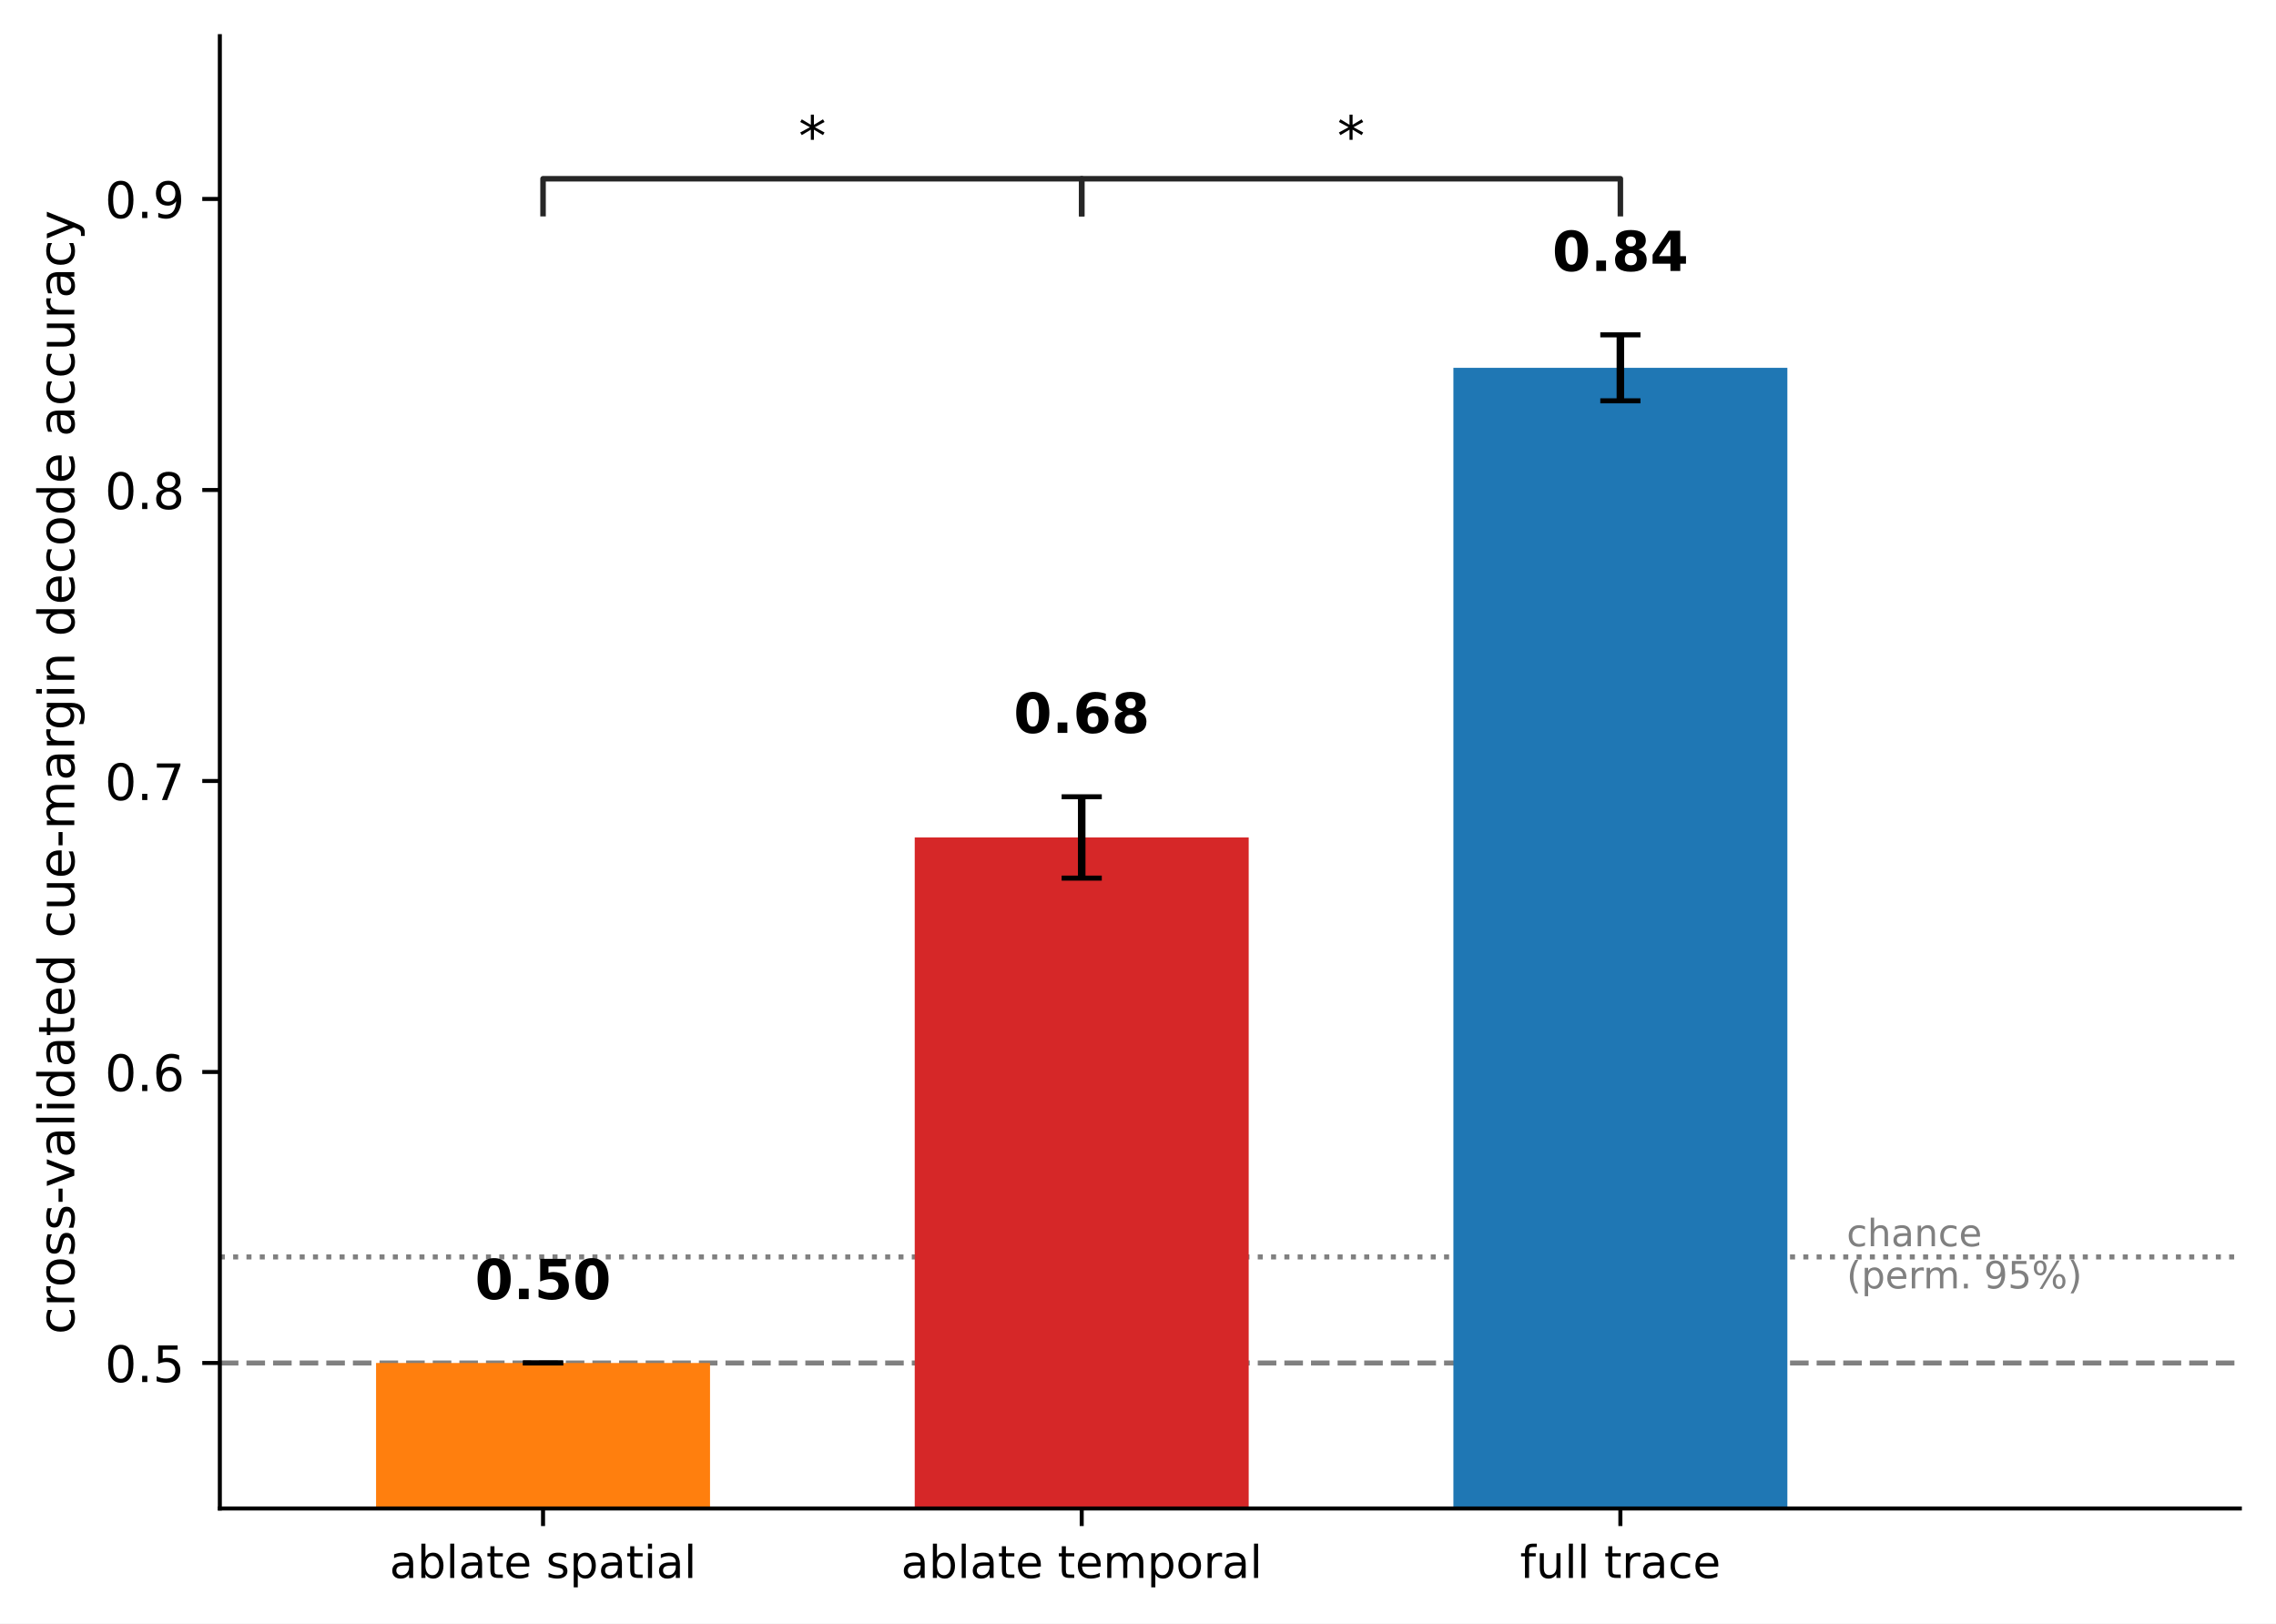
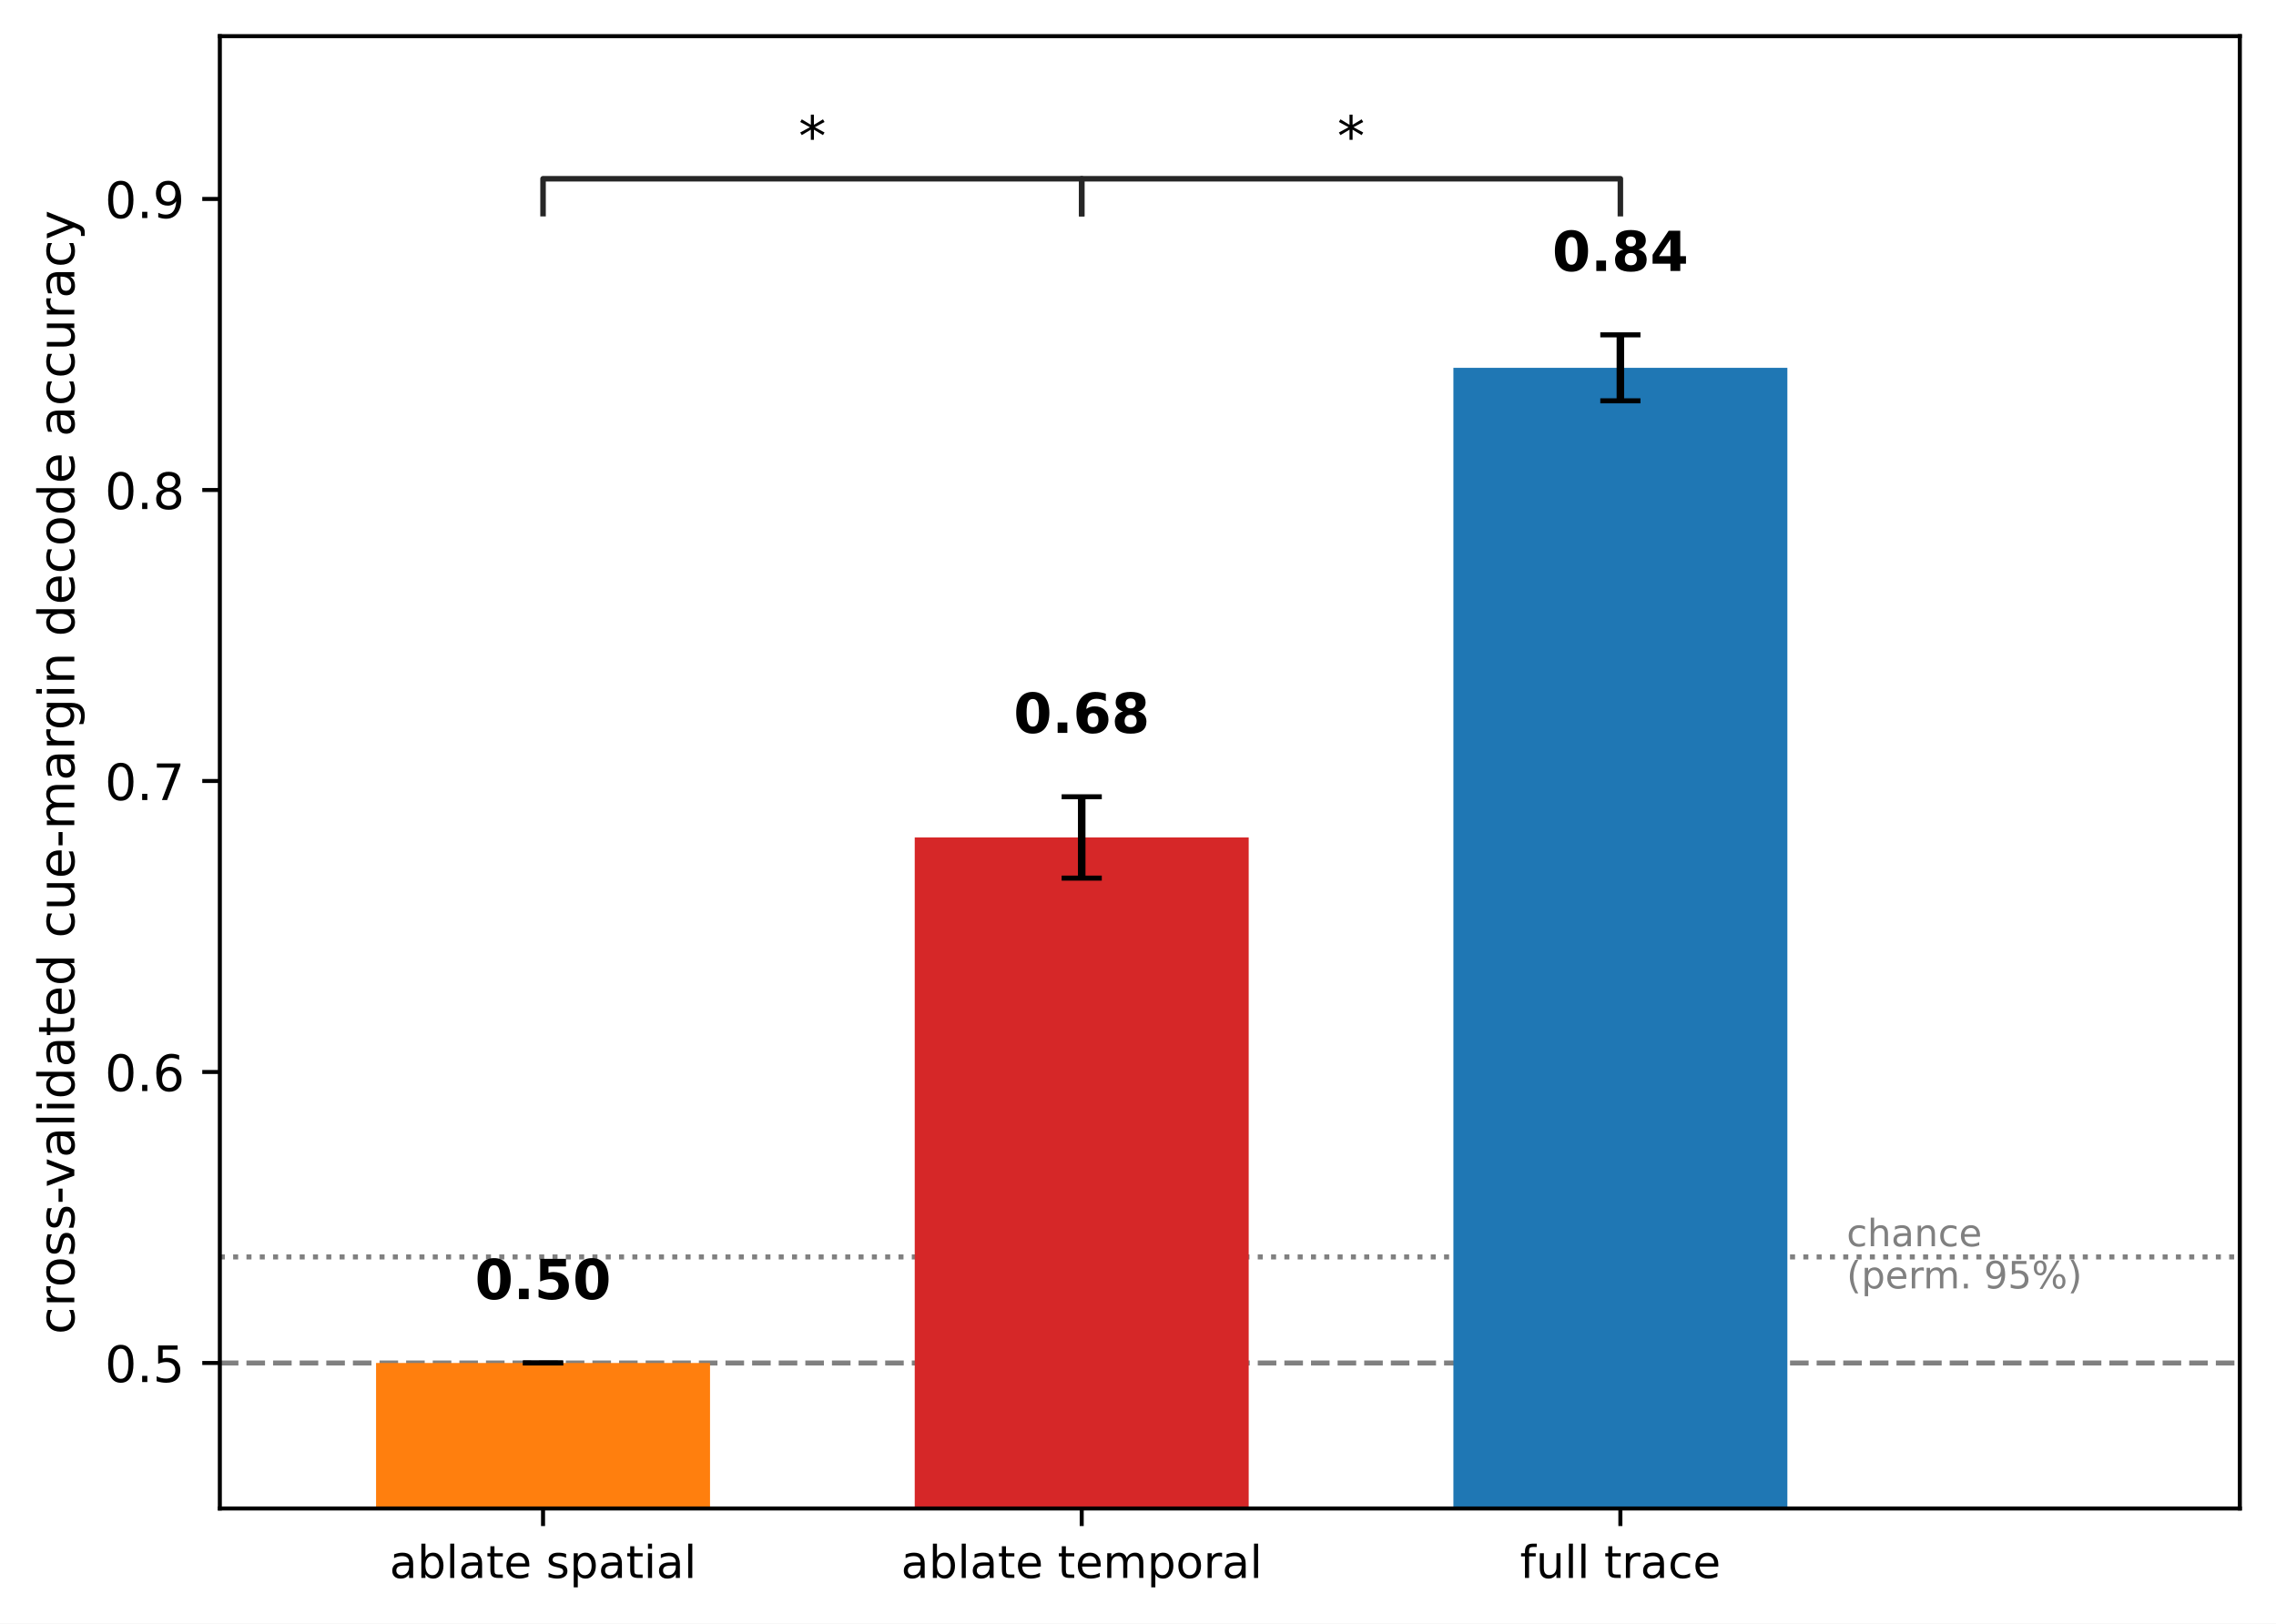
<svg xmlns="http://www.w3.org/2000/svg" xmlns:xlink="http://www.w3.org/1999/xlink" width="453.261pt" height="323.35pt" viewBox="0 0 453.261 323.35" version="1.1">
  <defs>
    <style type="text/css">*{stroke-linejoin: round; stroke-linecap: butt}</style>
  </defs>
  <g id="figure_1">
    <g id="patch_1">
      <path d="M 0 323.35  L 453.261 323.35  L 453.261 0  L 0 0  z " style="fill: #ffffff" />
    </g>
    <g id="axes_1">
      <g id="patch_2">
        <path d="M 43.781 300.44  L 446.061 300.44  L 446.061 7.2  L 43.781 7.2  z " style="fill: #ffffff" />
      </g>
      <g id="line2d_1">
        <path d="M 43.781 271.461  L 446.061 271.461  " clip-path="url(#p5055f2ac8d)" style="fill: none; stroke-dasharray: 3.7,1.6; stroke-dashoffset: 0; stroke: #808080" />
      </g>
      <g id="line2d_2">
        <path d="M 43.781 250.341  L 446.061 250.341  " clip-path="url(#p5055f2ac8d)" style="fill: none; stroke-dasharray: 1,1.65; stroke-dashoffset: 0; stroke: #808080" />
      </g>
      <g id="matplotlib.axis_1">
        <g id="xtick_1">
          <g id="line2d_3">
            <defs>
              <path id="m27cda3270c" d="M 0 0  L 0 3.5  " style="stroke: #000000; stroke-width: 0.8" />
            </defs>
            <g>
              <use xlink:href="#m27cda3270c" x="108.146" y="300.44" style="stroke: #000000; stroke-width: 0.8" />
            </g>
          </g>
          <g id="text_1">
            <g transform="translate(77.5798 314.2786) scale(0.09 -0.09)">
              <defs>
                <path id="DejaVuSans-61" d="M 2194 1759  Q 1497 1759 1228 1600  Q 959 1441 959 1056  Q 959 750 1161 570  Q 1363 391 1709 391  Q 2188 391 2477 730  Q 2766 1069 2766 1631  L 2766 1759  L 2194 1759  z M 3341 1997  L 3341 0  L 2766 0  L 2766 531  Q 2569 213 2275 61  Q 1981 -91 1556 -91  Q 1019 -91 701 211  Q 384 513 384 1019  Q 384 1609 779 1909  Q 1175 2209 1959 2209  L 2766 2209  L 2766 2266  Q 2766 2663 2505 2880  Q 2244 3097 1772 3097  Q 1472 3097 1187 3025  Q 903 2953 641 2809  L 641 3341  Q 956 3463 1253 3523  Q 1550 3584 1831 3584  Q 2591 3584 2966 3190  Q 3341 2797 3341 1997  z " transform="scale(0.015625)" />
                <path id="DejaVuSans-62" d="M 3116 1747  Q 3116 2381 2855 2742  Q 2594 3103 2138 3103  Q 1681 3103 1420 2742  Q 1159 2381 1159 1747  Q 1159 1113 1420 752  Q 1681 391 2138 391  Q 2594 391 2855 752  Q 3116 1113 3116 1747  z M 1159 2969  Q 1341 3281 1617 3432  Q 1894 3584 2278 3584  Q 2916 3584 3314 3078  Q 3713 2572 3713 1747  Q 3713 922 3314 415  Q 2916 -91 2278 -91  Q 1894 -91 1617 61  Q 1341 213 1159 525  L 1159 0  L 581 0  L 581 4863  L 1159 4863  L 1159 2969  z " transform="scale(0.015625)" />
                <path id="DejaVuSans-6c" d="M 603 4863  L 1178 4863  L 1178 0  L 603 0  L 603 4863  z " transform="scale(0.015625)" />
                <path id="DejaVuSans-74" d="M 1172 4494  L 1172 3500  L 2356 3500  L 2356 3053  L 1172 3053  L 1172 1153  Q 1172 725 1289 603  Q 1406 481 1766 481  L 2356 481  L 2356 0  L 1766 0  Q 1100 0 847 248  Q 594 497 594 1153  L 594 3053  L 172 3053  L 172 3500  L 594 3500  L 594 4494  L 1172 4494  z " transform="scale(0.015625)" />
                <path id="DejaVuSans-65" d="M 3597 1894  L 3597 1613  L 953 1613  Q 991 1019 1311 708  Q 1631 397 2203 397  Q 2534 397 2845 478  Q 3156 559 3463 722  L 3463 178  Q 3153 47 2828 -22  Q 2503 -91 2169 -91  Q 1331 -91 842 396  Q 353 884 353 1716  Q 353 2575 817 3079  Q 1281 3584 2069 3584  Q 2775 3584 3186 3129  Q 3597 2675 3597 1894  z M 3022 2063  Q 3016 2534 2758 2815  Q 2500 3097 2075 3097  Q 1594 3097 1305 2825  Q 1016 2553 972 2059  L 3022 2063  z " transform="scale(0.015625)" />
                <path id="DejaVuSans-20" transform="scale(0.015625)" />
                <path id="DejaVuSans-73" d="M 2834 3397  L 2834 2853  Q 2591 2978 2328 3040  Q 2066 3103 1784 3103  Q 1356 3103 1142 2972  Q 928 2841 928 2578  Q 928 2378 1081 2264  Q 1234 2150 1697 2047  L 1894 2003  Q 2506 1872 2764 1633  Q 3022 1394 3022 966  Q 3022 478 2636 193  Q 2250 -91 1575 -91  Q 1294 -91 989 -36  Q 684 19 347 128  L 347 722  Q 666 556 975 473  Q 1284 391 1588 391  Q 1994 391 2212 530  Q 2431 669 2431 922  Q 2431 1156 2273 1281  Q 2116 1406 1581 1522  L 1381 1569  Q 847 1681 609 1914  Q 372 2147 372 2553  Q 372 3047 722 3315  Q 1072 3584 1716 3584  Q 2034 3584 2315 3537  Q 2597 3491 2834 3397  z " transform="scale(0.015625)" />
                <path id="DejaVuSans-70" d="M 1159 525  L 1159 -1331  L 581 -1331  L 581 3500  L 1159 3500  L 1159 2969  Q 1341 3281 1617 3432  Q 1894 3584 2278 3584  Q 2916 3584 3314 3078  Q 3713 2572 3713 1747  Q 3713 922 3314 415  Q 2916 -91 2278 -91  Q 1894 -91 1617 61  Q 1341 213 1159 525  z M 3116 1747  Q 3116 2381 2855 2742  Q 2594 3103 2138 3103  Q 1681 3103 1420 2742  Q 1159 2381 1159 1747  Q 1159 1113 1420 752  Q 1681 391 2138 391  Q 2594 391 2855 752  Q 3116 1113 3116 1747  z " transform="scale(0.015625)" />
                <path id="DejaVuSans-69" d="M 603 3500  L 1178 3500  L 1178 0  L 603 0  L 603 3500  z M 603 4863  L 1178 4863  L 1178 4134  L 603 4134  L 603 4863  z " transform="scale(0.015625)" />
              </defs>
              <use xlink:href="#DejaVuSans-61" />
              <use xlink:href="#DejaVuSans-62" transform="translate(61.2793 0)" />
              <use xlink:href="#DejaVuSans-6c" transform="translate(124.7559 0)" />
              <use xlink:href="#DejaVuSans-61" transform="translate(152.5391 0)" />
              <use xlink:href="#DejaVuSans-74" transform="translate(213.8184 0)" />
              <use xlink:href="#DejaVuSans-65" transform="translate(253.0273 0)" />
              <use xlink:href="#DejaVuSans-20" transform="translate(314.5508 0)" />
              <use xlink:href="#DejaVuSans-73" transform="translate(346.3379 0)" />
              <use xlink:href="#DejaVuSans-70" transform="translate(398.4375 0)" />
              <use xlink:href="#DejaVuSans-61" transform="translate(461.9141 0)" />
              <use xlink:href="#DejaVuSans-74" transform="translate(523.1934 0)" />
              <use xlink:href="#DejaVuSans-69" transform="translate(562.4023 0)" />
              <use xlink:href="#DejaVuSans-61" transform="translate(590.1855 0)" />
              <use xlink:href="#DejaVuSans-6c" transform="translate(651.4648 0)" />
            </g>
          </g>
        </g>
        <g id="xtick_2">
          <g id="line2d_4">
            <g>
              <use xlink:href="#m27cda3270c" x="215.421" y="300.44" style="stroke: #000000; stroke-width: 0.8" />
            </g>
          </g>
          <g id="text_2">
            <g transform="translate(179.451 314.2786) scale(0.09 -0.09)">
              <defs>
                <path id="DejaVuSans-6d" d="M 3328 2828  Q 3544 3216 3844 3400  Q 4144 3584 4550 3584  Q 5097 3584 5394 3201  Q 5691 2819 5691 2113  L 5691 0  L 5113 0  L 5113 2094  Q 5113 2597 4934 2840  Q 4756 3084 4391 3084  Q 3944 3084 3684 2787  Q 3425 2491 3425 1978  L 3425 0  L 2847 0  L 2847 2094  Q 2847 2600 2669 2842  Q 2491 3084 2119 3084  Q 1678 3084 1418 2786  Q 1159 2488 1159 1978  L 1159 0  L 581 0  L 581 3500  L 1159 3500  L 1159 2956  Q 1356 3278 1631 3431  Q 1906 3584 2284 3584  Q 2666 3584 2933 3390  Q 3200 3197 3328 2828  z " transform="scale(0.015625)" />
                <path id="DejaVuSans-6f" d="M 1959 3097  Q 1497 3097 1228 2736  Q 959 2375 959 1747  Q 959 1119 1226 758  Q 1494 397 1959 397  Q 2419 397 2687 759  Q 2956 1122 2956 1747  Q 2956 2369 2687 2733  Q 2419 3097 1959 3097  z M 1959 3584  Q 2709 3584 3137 3096  Q 3566 2609 3566 1747  Q 3566 888 3137 398  Q 2709 -91 1959 -91  Q 1206 -91 779 398  Q 353 888 353 1747  Q 353 2609 779 3096  Q 1206 3584 1959 3584  z " transform="scale(0.015625)" />
                <path id="DejaVuSans-72" d="M 2631 2963  Q 2534 3019 2420 3045  Q 2306 3072 2169 3072  Q 1681 3072 1420 2755  Q 1159 2438 1159 1844  L 1159 0  L 581 0  L 581 3500  L 1159 3500  L 1159 2956  Q 1341 3275 1631 3429  Q 1922 3584 2338 3584  Q 2397 3584 2469 3576  Q 2541 3569 2628 3553  L 2631 2963  z " transform="scale(0.015625)" />
              </defs>
              <use xlink:href="#DejaVuSans-61" />
              <use xlink:href="#DejaVuSans-62" transform="translate(61.2793 0)" />
              <use xlink:href="#DejaVuSans-6c" transform="translate(124.7559 0)" />
              <use xlink:href="#DejaVuSans-61" transform="translate(152.5391 0)" />
              <use xlink:href="#DejaVuSans-74" transform="translate(213.8184 0)" />
              <use xlink:href="#DejaVuSans-65" transform="translate(253.0273 0)" />
              <use xlink:href="#DejaVuSans-20" transform="translate(314.5508 0)" />
              <use xlink:href="#DejaVuSans-74" transform="translate(346.3379 0)" />
              <use xlink:href="#DejaVuSans-65" transform="translate(385.5469 0)" />
              <use xlink:href="#DejaVuSans-6d" transform="translate(447.0703 0)" />
              <use xlink:href="#DejaVuSans-70" transform="translate(544.4824 0)" />
              <use xlink:href="#DejaVuSans-6f" transform="translate(607.959 0)" />
              <use xlink:href="#DejaVuSans-72" transform="translate(669.1406 0)" />
              <use xlink:href="#DejaVuSans-61" transform="translate(710.2539 0)" />
              <use xlink:href="#DejaVuSans-6c" transform="translate(771.5332 0)" />
            </g>
          </g>
        </g>
        <g id="xtick_3">
          <g id="line2d_5">
            <g>
              <use xlink:href="#m27cda3270c" x="322.695" y="300.44" style="stroke: #000000; stroke-width: 0.8" />
            </g>
          </g>
          <g id="text_3">
            <g transform="translate(302.714 314.2786) scale(0.09 -0.09)">
              <defs>
                <path id="DejaVuSans-66" d="M 2375 4863  L 2375 4384  L 1825 4384  Q 1516 4384 1395 4259  Q 1275 4134 1275 3809  L 1275 3500  L 2222 3500  L 2222 3053  L 1275 3053  L 1275 0  L 697 0  L 697 3053  L 147 3053  L 147 3500  L 697 3500  L 697 3744  Q 697 4328 969 4595  Q 1241 4863 1831 4863  L 2375 4863  z " transform="scale(0.015625)" />
                <path id="DejaVuSans-75" d="M 544 1381  L 544 3500  L 1119 3500  L 1119 1403  Q 1119 906 1312 657  Q 1506 409 1894 409  Q 2359 409 2629 706  Q 2900 1003 2900 1516  L 2900 3500  L 3475 3500  L 3475 0  L 2900 0  L 2900 538  Q 2691 219 2414 64  Q 2138 -91 1772 -91  Q 1169 -91 856 284  Q 544 659 544 1381  z M 1991 3584  L 1991 3584  z " transform="scale(0.015625)" />
                <path id="DejaVuSans-63" d="M 3122 3366  L 3122 2828  Q 2878 2963 2633 3030  Q 2388 3097 2138 3097  Q 1578 3097 1268 2742  Q 959 2388 959 1747  Q 959 1106 1268 751  Q 1578 397 2138 397  Q 2388 397 2633 464  Q 2878 531 3122 666  L 3122 134  Q 2881 22 2623 -34  Q 2366 -91 2075 -91  Q 1284 -91 818 406  Q 353 903 353 1747  Q 353 2603 823 3093  Q 1294 3584 2113 3584  Q 2378 3584 2631 3529  Q 2884 3475 3122 3366  z " transform="scale(0.015625)" />
              </defs>
              <use xlink:href="#DejaVuSans-66" />
              <use xlink:href="#DejaVuSans-75" transform="translate(35.20508 0)" />
              <use xlink:href="#DejaVuSans-6c" transform="translate(98.58398 0)" />
              <use xlink:href="#DejaVuSans-6c" transform="translate(126.3672 0)" />
              <use xlink:href="#DejaVuSans-20" transform="translate(154.1504 0)" />
              <use xlink:href="#DejaVuSans-74" transform="translate(185.9375 0)" />
              <use xlink:href="#DejaVuSans-72" transform="translate(225.1465 0)" />
              <use xlink:href="#DejaVuSans-61" transform="translate(266.2598 0)" />
              <use xlink:href="#DejaVuSans-63" transform="translate(327.5391 0)" />
              <use xlink:href="#DejaVuSans-65" transform="translate(382.5195 0)" />
            </g>
          </g>
        </g>
      </g>
      <g id="matplotlib.axis_2">
        <g id="ytick_1">
          <g id="line2d_6">
            <defs>
              <path id="m3c3e649a76" d="M 0 0  L -3.5 0  " style="stroke: #000000; stroke-width: 0.8" />
            </defs>
            <g>
              <use xlink:href="#m3c3e649a76" x="43.781" y="271.461" style="stroke: #000000; stroke-width: 0.8" />
            </g>
          </g>
          <g id="text_4">
            <g transform="translate(20.87813 275.26) scale(0.1 -0.1)">
              <defs>
                <path id="DejaVuSans-30" d="M 2034 4250  Q 1547 4250 1301 3770  Q 1056 3291 1056 2328  Q 1056 1369 1301 889  Q 1547 409 2034 409  Q 2525 409 2770 889  Q 3016 1369 3016 2328  Q 3016 3291 2770 3770  Q 2525 4250 2034 4250  z M 2034 4750  Q 2819 4750 3233 4129  Q 3647 3509 3647 2328  Q 3647 1150 3233 529  Q 2819 -91 2034 -91  Q 1250 -91 836 529  Q 422 1150 422 2328  Q 422 3509 836 4129  Q 1250 4750 2034 4750  z " transform="scale(0.015625)" />
                <path id="DejaVuSans-2e" d="M 684 794  L 1344 794  L 1344 0  L 684 0  L 684 794  z " transform="scale(0.015625)" />
                <path id="DejaVuSans-35" d="M 691 4666  L 3169 4666  L 3169 4134  L 1269 4134  L 1269 2991  Q 1406 3038 1543 3061  Q 1681 3084 1819 3084  Q 2600 3084 3056 2656  Q 3513 2228 3513 1497  Q 3513 744 3044 326  Q 2575 -91 1722 -91  Q 1428 -91 1123 -41  Q 819 9 494 109  L 494 744  Q 775 591 1075 516  Q 1375 441 1709 441  Q 2250 441 2565 725  Q 2881 1009 2881 1497  Q 2881 1984 2565 2268  Q 2250 2553 1709 2553  Q 1456 2553 1204 2497  Q 953 2441 691 2322  L 691 4666  z " transform="scale(0.015625)" />
              </defs>
              <use xlink:href="#DejaVuSans-30" />
              <use xlink:href="#DejaVuSans-2e" transform="translate(63.62305 0)" />
              <use xlink:href="#DejaVuSans-35" transform="translate(95.41016 0)" />
            </g>
          </g>
        </g>
        <g id="ytick_2">
          <g id="line2d_7">
            <g>
              <use xlink:href="#m3c3e649a76" x="43.781" y="213.502" style="stroke: #000000; stroke-width: 0.8" />
            </g>
          </g>
          <g id="text_5">
            <g transform="translate(20.87813 217.3017) scale(0.1 -0.1)">
              <defs>
                <path id="DejaVuSans-36" d="M 2113 2584  Q 1688 2584 1439 2293  Q 1191 2003 1191 1497  Q 1191 994 1439 701  Q 1688 409 2113 409  Q 2538 409 2786 701  Q 3034 994 3034 1497  Q 3034 2003 2786 2293  Q 2538 2584 2113 2584  z M 3366 4563  L 3366 3988  Q 3128 4100 2886 4159  Q 2644 4219 2406 4219  Q 1781 4219 1451 3797  Q 1122 3375 1075 2522  Q 1259 2794 1537 2939  Q 1816 3084 2150 3084  Q 2853 3084 3261 2657  Q 3669 2231 3669 1497  Q 3669 778 3244 343  Q 2819 -91 2113 -91  Q 1303 -91 875 529  Q 447 1150 447 2328  Q 447 3434 972 4092  Q 1497 4750 2381 4750  Q 2619 4750 2861 4703  Q 3103 4656 3366 4563  z " transform="scale(0.015625)" />
              </defs>
              <use xlink:href="#DejaVuSans-30" />
              <use xlink:href="#DejaVuSans-2e" transform="translate(63.62305 0)" />
              <use xlink:href="#DejaVuSans-36" transform="translate(95.41016 0)" />
            </g>
          </g>
        </g>
        <g id="ytick_3">
          <g id="line2d_8">
            <g>
              <use xlink:href="#m3c3e649a76" x="43.781" y="155.544" style="stroke: #000000; stroke-width: 0.8" />
            </g>
          </g>
          <g id="text_6">
            <g transform="translate(20.87813 159.3433) scale(0.1 -0.1)">
              <defs>
                <path id="DejaVuSans-37" d="M 525 4666  L 3525 4666  L 3525 4397  L 1831 0  L 1172 0  L 2766 4134  L 525 4134  L 525 4666  z " transform="scale(0.015625)" />
              </defs>
              <use xlink:href="#DejaVuSans-30" />
              <use xlink:href="#DejaVuSans-2e" transform="translate(63.62305 0)" />
              <use xlink:href="#DejaVuSans-37" transform="translate(95.41016 0)" />
            </g>
          </g>
        </g>
        <g id="ytick_4">
          <g id="line2d_9">
            <g>
              <use xlink:href="#m3c3e649a76" x="43.781" y="97.586" style="stroke: #000000; stroke-width: 0.8" />
            </g>
          </g>
          <g id="text_7">
            <g transform="translate(20.87813 101.385) scale(0.1 -0.1)">
              <defs>
                <path id="DejaVuSans-38" d="M 2034 2216  Q 1584 2216 1326 1975  Q 1069 1734 1069 1313  Q 1069 891 1326 650  Q 1584 409 2034 409  Q 2484 409 2743 651  Q 3003 894 3003 1313  Q 3003 1734 2745 1975  Q 2488 2216 2034 2216  z M 1403 2484  Q 997 2584 770 2862  Q 544 3141 544 3541  Q 544 4100 942 4425  Q 1341 4750 2034 4750  Q 2731 4750 3128 4425  Q 3525 4100 3525 3541  Q 3525 3141 3298 2862  Q 3072 2584 2669 2484  Q 3125 2378 3379 2068  Q 3634 1759 3634 1313  Q 3634 634 3220 271  Q 2806 -91 2034 -91  Q 1263 -91 848 271  Q 434 634 434 1313  Q 434 1759 690 2068  Q 947 2378 1403 2484  z M 1172 3481  Q 1172 3119 1398 2916  Q 1625 2713 2034 2713  Q 2441 2713 2670 2916  Q 2900 3119 2900 3481  Q 2900 3844 2670 4047  Q 2441 4250 2034 4250  Q 1625 4250 1398 4047  Q 1172 3844 1172 3481  z " transform="scale(0.015625)" />
              </defs>
              <use xlink:href="#DejaVuSans-30" />
              <use xlink:href="#DejaVuSans-2e" transform="translate(63.62305 0)" />
              <use xlink:href="#DejaVuSans-38" transform="translate(95.41016 0)" />
            </g>
          </g>
        </g>
        <g id="ytick_5">
          <g id="line2d_10">
            <g>
              <use xlink:href="#m3c3e649a76" x="43.781" y="39.627" style="stroke: #000000; stroke-width: 0.8" />
            </g>
          </g>
          <g id="text_8">
            <g transform="translate(20.87813 43.42659) scale(0.1 -0.1)">
              <defs>
                <path id="DejaVuSans-39" d="M 703 97  L 703 672  Q 941 559 1184 500  Q 1428 441 1663 441  Q 2288 441 2617 861  Q 2947 1281 2994 2138  Q 2813 1869 2534 1725  Q 2256 1581 1919 1581  Q 1219 1581 811 2004  Q 403 2428 403 3163  Q 403 3881 828 4315  Q 1253 4750 1959 4750  Q 2769 4750 3195 4129  Q 3622 3509 3622 2328  Q 3622 1225 3098 567  Q 2575 -91 1691 -91  Q 1453 -91 1209 -44  Q 966 3 703 97  z M 1959 2075  Q 2384 2075 2632 2365  Q 2881 2656 2881 3163  Q 2881 3666 2632 3958  Q 2384 4250 1959 4250  Q 1534 4250 1286 3958  Q 1038 3666 1038 3163  Q 1038 2656 1286 2365  Q 1534 2075 1959 2075  z " transform="scale(0.015625)" />
              </defs>
              <use xlink:href="#DejaVuSans-30" />
              <use xlink:href="#DejaVuSans-2e" transform="translate(63.62305 0)" />
              <use xlink:href="#DejaVuSans-39" transform="translate(95.41016 0)" />
            </g>
          </g>
        </g>
        <g id="text_9">
          <g transform="translate(14.79844 265.7739) rotate(-90) scale(0.1 -0.1)">
            <defs>
              <path id="DejaVuSans-2d" d="M 313 2009  L 1997 2009  L 1997 1497  L 313 1497  L 313 2009  z " transform="scale(0.015625)" />
              <path id="DejaVuSans-76" d="M 191 3500  L 800 3500  L 1894 563  L 2988 3500  L 3597 3500  L 2284 0  L 1503 0  L 191 3500  z " transform="scale(0.015625)" />
              <path id="DejaVuSans-64" d="M 2906 2969  L 2906 4863  L 3481 4863  L 3481 0  L 2906 0  L 2906 525  Q 2725 213 2448 61  Q 2172 -91 1784 -91  Q 1150 -91 751 415  Q 353 922 353 1747  Q 353 2572 751 3078  Q 1150 3584 1784 3584  Q 2172 3584 2448 3432  Q 2725 3281 2906 2969  z M 947 1747  Q 947 1113 1208 752  Q 1469 391 1925 391  Q 2381 391 2643 752  Q 2906 1113 2906 1747  Q 2906 2381 2643 2742  Q 2381 3103 1925 3103  Q 1469 3103 1208 2742  Q 947 2381 947 1747  z " transform="scale(0.015625)" />
              <path id="DejaVuSans-67" d="M 2906 1791  Q 2906 2416 2648 2759  Q 2391 3103 1925 3103  Q 1463 3103 1205 2759  Q 947 2416 947 1791  Q 947 1169 1205 825  Q 1463 481 1925 481  Q 2391 481 2648 825  Q 2906 1169 2906 1791  z M 3481 434  Q 3481 -459 3084 -895  Q 2688 -1331 1869 -1331  Q 1566 -1331 1297 -1286  Q 1028 -1241 775 -1147  L 775 -588  Q 1028 -725 1275 -790  Q 1522 -856 1778 -856  Q 2344 -856 2625 -561  Q 2906 -266 2906 331  L 2906 616  Q 2728 306 2450 153  Q 2172 0 1784 0  Q 1141 0 747 490  Q 353 981 353 1791  Q 353 2603 747 3093  Q 1141 3584 1784 3584  Q 2172 3584 2450 3431  Q 2728 3278 2906 2969  L 2906 3500  L 3481 3500  L 3481 434  z " transform="scale(0.015625)" />
              <path id="DejaVuSans-6e" d="M 3513 2113  L 3513 0  L 2938 0  L 2938 2094  Q 2938 2591 2744 2837  Q 2550 3084 2163 3084  Q 1697 3084 1428 2787  Q 1159 2491 1159 1978  L 1159 0  L 581 0  L 581 3500  L 1159 3500  L 1159 2956  Q 1366 3272 1645 3428  Q 1925 3584 2291 3584  Q 2894 3584 3203 3211  Q 3513 2838 3513 2113  z " transform="scale(0.015625)" />
              <path id="DejaVuSans-79" d="M 2059 -325  Q 1816 -950 1584 -1140  Q 1353 -1331 966 -1331  L 506 -1331  L 506 -850  L 844 -850  Q 1081 -850 1212 -737  Q 1344 -625 1503 -206  L 1606 56  L 191 3500  L 800 3500  L 1894 763  L 2988 3500  L 3597 3500  L 2059 -325  z " transform="scale(0.015625)" />
            </defs>
            <use xlink:href="#DejaVuSans-63" />
            <use xlink:href="#DejaVuSans-72" transform="translate(54.98047 0)" />
            <use xlink:href="#DejaVuSans-6f" transform="translate(93.84375 0)" />
            <use xlink:href="#DejaVuSans-73" transform="translate(155.0254 0)" />
            <use xlink:href="#DejaVuSans-73" transform="translate(207.125 0)" />
            <use xlink:href="#DejaVuSans-2d" transform="translate(259.2246 0)" />
            <use xlink:href="#DejaVuSans-76" transform="translate(292.6836 0)" />
            <use xlink:href="#DejaVuSans-61" transform="translate(351.8633 0)" />
            <use xlink:href="#DejaVuSans-6c" transform="translate(413.1426 0)" />
            <use xlink:href="#DejaVuSans-69" transform="translate(440.9258 0)" />
            <use xlink:href="#DejaVuSans-64" transform="translate(468.709 0)" />
            <use xlink:href="#DejaVuSans-61" transform="translate(532.1855 0)" />
            <use xlink:href="#DejaVuSans-74" transform="translate(593.4648 0)" />
            <use xlink:href="#DejaVuSans-65" transform="translate(632.6738 0)" />
            <use xlink:href="#DejaVuSans-64" transform="translate(694.1973 0)" />
            <use xlink:href="#DejaVuSans-20" transform="translate(757.6738 0)" />
            <use xlink:href="#DejaVuSans-63" transform="translate(789.4609 0)" />
            <use xlink:href="#DejaVuSans-75" transform="translate(844.4414 0)" />
            <use xlink:href="#DejaVuSans-65" transform="translate(907.8203 0)" />
            <use xlink:href="#DejaVuSans-2d" transform="translate(969.3438 0)" />
            <use xlink:href="#DejaVuSans-6d" transform="translate(1005.428 0)" />
            <use xlink:href="#DejaVuSans-61" transform="translate(1102.84 0)" />
            <use xlink:href="#DejaVuSans-72" transform="translate(1164.119 0)" />
            <use xlink:href="#DejaVuSans-67" transform="translate(1203.482 0)" />
            <use xlink:href="#DejaVuSans-69" transform="translate(1266.959 0)" />
            <use xlink:href="#DejaVuSans-6e" transform="translate(1294.742 0)" />
            <use xlink:href="#DejaVuSans-20" transform="translate(1358.121 0)" />
            <use xlink:href="#DejaVuSans-64" transform="translate(1389.908 0)" />
            <use xlink:href="#DejaVuSans-65" transform="translate(1453.385 0)" />
            <use xlink:href="#DejaVuSans-63" transform="translate(1514.908 0)" />
            <use xlink:href="#DejaVuSans-6f" transform="translate(1569.889 0)" />
            <use xlink:href="#DejaVuSans-64" transform="translate(1631.07 0)" />
            <use xlink:href="#DejaVuSans-65" transform="translate(1694.547 0)" />
            <use xlink:href="#DejaVuSans-20" transform="translate(1756.07 0)" />
            <use xlink:href="#DejaVuSans-61" transform="translate(1787.857 0)" />
            <use xlink:href="#DejaVuSans-63" transform="translate(1849.137 0)" />
            <use xlink:href="#DejaVuSans-63" transform="translate(1904.117 0)" />
            <use xlink:href="#DejaVuSans-75" transform="translate(1959.098 0)" />
            <use xlink:href="#DejaVuSans-72" transform="translate(2022.477 0)" />
            <use xlink:href="#DejaVuSans-61" transform="translate(2063.59 0)" />
            <use xlink:href="#DejaVuSans-63" transform="translate(2124.869 0)" />
            <use xlink:href="#DejaVuSans-79" transform="translate(2179.85 0)" />
          </g>
        </g>
      </g>
      <g id="patch_3">
        <path d="M 74.891 561.253  L 141.401 561.253  L 141.401 271.461  L 74.891 271.461  z " clip-path="url(#p5055f2ac8d)" style="fill: #ff7f0e" />
      </g>
      <g id="patch_4">
        <path d="M 182.166 561.253  L 248.676 561.253  L 248.676 166.792  L 182.166 166.792  z " clip-path="url(#p5055f2ac8d)" style="fill: #d62728" />
      </g>
      <g id="patch_5">
        <path d="M 289.44 561.253  L 355.951 561.253  L 355.951 73.261  L 289.44 73.261  z " clip-path="url(#p5055f2ac8d)" style="fill: #1f77b4" />
      </g>
      <g id="LineCollection_1">
        <path d="M 108.146 271.461  L 108.146 271.461  " clip-path="url(#p5055f2ac8d)" style="fill: none; stroke: #000000; stroke-width: 1.5" />
        <path d="M 215.421 174.894  L 215.421 158.689  " clip-path="url(#p5055f2ac8d)" style="fill: none; stroke: #000000; stroke-width: 1.5" />
        <path d="M 322.695 79.828  L 322.695 66.694  " clip-path="url(#p5055f2ac8d)" style="fill: none; stroke: #000000; stroke-width: 1.5" />
      </g>
      <g id="line2d_11">
        <defs>
          <path id="m07fe21eb4d" d="M 4 0  L -4 -0  " style="stroke: #000000" />
        </defs>
        <g clip-path="url(#p5055f2ac8d)">
          <use xlink:href="#m07fe21eb4d" x="108.146" y="271.461" style="fill: #1f77b4; stroke: #000000" />
          <use xlink:href="#m07fe21eb4d" x="215.421" y="174.894" style="fill: #1f77b4; stroke: #000000" />
          <use xlink:href="#m07fe21eb4d" x="322.695" y="79.828" style="fill: #1f77b4; stroke: #000000" />
        </g>
      </g>
      <g id="line2d_12">
        <g clip-path="url(#p5055f2ac8d)">
          <use xlink:href="#m07fe21eb4d" x="108.146" y="271.461" style="fill: #1f77b4; stroke: #000000" />
          <use xlink:href="#m07fe21eb4d" x="215.421" y="158.689" style="fill: #1f77b4; stroke: #000000" />
          <use xlink:href="#m07fe21eb4d" x="322.695" y="66.694" style="fill: #1f77b4; stroke: #000000" />
        </g>
      </g>
      <g id="patch_6">
        <path d="M 43.781 300.44  L 43.781 7.2  " style="fill: none; stroke: #000000; stroke-width: 0.8; stroke-linejoin: miter; stroke-linecap: square" />
      </g>
      <g id="patch_7">
+         <path d="M 446.061 300.44  L 446.061 7.2  " style="fill: none; stroke: #000000; stroke-width: 0.8; stroke-linejoin: miter; stroke-linecap: square" />
+       </g>
+       <g id="patch_8">
        <path d="M 43.781 300.44  L 446.061 300.44  " style="fill: none; stroke: #000000; stroke-width: 0.8; stroke-linejoin: miter; stroke-linecap: square" />
+       </g>
+       <g id="patch_9">
+         <path d="M 43.781 7.2  L 446.061 7.2  " style="fill: none; stroke: #000000; stroke-width: 0.8; stroke-linejoin: miter; stroke-linecap: square" />
      </g>
      <g id="text_10">
        <g style="fill: #808080" transform="translate(367.7507 248.2117) scale(0.075 -0.075)">
          <defs>
            <path id="DejaVuSans-68" d="M 3513 2113  L 3513 0  L 2938 0  L 2938 2094  Q 2938 2591 2744 2837  Q 2550 3084 2163 3084  Q 1697 3084 1428 2787  Q 1159 2491 1159 1978  L 1159 0  L 581 0  L 581 4863  L 1159 4863  L 1159 2956  Q 1366 3272 1645 3428  Q 1925 3584 2291 3584  Q 2894 3584 3203 3211  Q 3513 2838 3513 2113  z " transform="scale(0.015625)" />
          </defs>
          <use xlink:href="#DejaVuSans-63" />
          <use xlink:href="#DejaVuSans-68" transform="translate(54.98047 0)" />
          <use xlink:href="#DejaVuSans-61" transform="translate(118.3594 0)" />
          <use xlink:href="#DejaVuSans-6e" transform="translate(179.6387 0)" />
          <use xlink:href="#DejaVuSans-63" transform="translate(243.0176 0)" />
          <use xlink:href="#DejaVuSans-65" transform="translate(297.998 0)" />
        </g>
        <g style="fill: #808080" transform="translate(367.7507 256.6101) scale(0.075 -0.075)">
          <defs>
            <path id="DejaVuSans-28" d="M 1984 4856  Q 1566 4138 1362 3434  Q 1159 2731 1159 2009  Q 1159 1288 1364 580  Q 1569 -128 1984 -844  L 1484 -844  Q 1016 -109 783 600  Q 550 1309 550 2009  Q 550 2706 781 3412  Q 1013 4119 1484 4856  L 1984 4856  z " transform="scale(0.015625)" />
            <path id="DejaVuSans-25" d="M 4653 2053  Q 4381 2053 4226 1822  Q 4072 1591 4072 1178  Q 4072 772 4226 539  Q 4381 306 4653 306  Q 4919 306 5073 539  Q 5228 772 5228 1178  Q 5228 1588 5073 1820  Q 4919 2053 4653 2053  z M 4653 2450  Q 5147 2450 5437 2106  Q 5728 1763 5728 1178  Q 5728 594 5436 251  Q 5144 -91 4653 -91  Q 4153 -91 3862 251  Q 3572 594 3572 1178  Q 3572 1766 3864 2108  Q 4156 2450 4653 2450  z M 1428 4353  Q 1159 4353 1004 4120  Q 850 3888 850 3481  Q 850 3069 1003 2837  Q 1156 2606 1428 2606  Q 1700 2606 1854 2837  Q 2009 3069 2009 3481  Q 2009 3884 1853 4118  Q 1697 4353 1428 4353  z M 4250 4750  L 4750 4750  L 1831 -91  L 1331 -91  L 4250 4750  z M 1428 4750  Q 1922 4750 2215 4408  Q 2509 4066 2509 3481  Q 2509 2891 2217 2550  Q 1925 2209 1428 2209  Q 931 2209 642 2551  Q 353 2894 353 3481  Q 353 4063 643 4406  Q 934 4750 1428 4750  z " transform="scale(0.015625)" />
            <path id="DejaVuSans-29" d="M 513 4856  L 1013 4856  Q 1481 4119 1714 3412  Q 1947 2706 1947 2009  Q 1947 1309 1714 600  Q 1481 -109 1013 -844  L 513 -844  Q 928 -128 1133 580  Q 1338 1288 1338 2009  Q 1338 2731 1133 3434  Q 928 4138 513 4856  z " transform="scale(0.015625)" />
          </defs>
          <use xlink:href="#DejaVuSans-28" />
          <use xlink:href="#DejaVuSans-70" transform="translate(39.01367 0)" />
          <use xlink:href="#DejaVuSans-65" transform="translate(102.4902 0)" />
          <use xlink:href="#DejaVuSans-72" transform="translate(164.0137 0)" />
          <use xlink:href="#DejaVuSans-6d" transform="translate(203.377 0)" />
          <use xlink:href="#DejaVuSans-2e" transform="translate(300.7891 0)" />
          <use xlink:href="#DejaVuSans-20" transform="translate(332.5762 0)" />
          <use xlink:href="#DejaVuSans-39" transform="translate(364.3633 0)" />
          <use xlink:href="#DejaVuSans-35" transform="translate(427.9863 0)" />
          <use xlink:href="#DejaVuSans-25" transform="translate(491.6094 0)" />
          <use xlink:href="#DejaVuSans-29" transform="translate(586.6289 0)" />
        </g>
      </g>
      <g id="line2d_13">
        <path d="M 108.146 42.555  L 108.146 35.6  L 215.421 35.6  L 215.421 42.555  " clip-path="url(#p5055f2ac8d)" style="fill: none; stroke: #262626; stroke-width: 1.1; stroke-linecap: square" />
      </g>
      <g id="text_11">
        <g transform="translate(159.0334 30.99361) scale(0.11 -0.11)">
          <defs>
            <path id="DejaVuSans-2a" d="M 3009 3897  L 1888 3291  L 3009 2681  L 2828 2375  L 1778 3009  L 1778 1831  L 1422 1831  L 1422 3009  L 372 2375  L 191 2681  L 1313 3291  L 191 3897  L 372 4206  L 1422 3572  L 1422 4750  L 1778 4750  L 1778 3572  L 2828 4206  L 3009 3897  z " transform="scale(0.015625)" />
          </defs>
          <use xlink:href="#DejaVuSans-2a" />
        </g>
      </g>
      <g id="line2d_14">
        <path d="M 215.421 42.555  L 215.421 35.6  L 322.695 35.6  L 322.695 42.555  " clip-path="url(#p5055f2ac8d)" style="fill: none; stroke: #262626; stroke-width: 1.1; stroke-linecap: square" />
      </g>
      <g id="text_12">
        <g transform="translate(266.308 30.99361) scale(0.11 -0.11)">
          <use xlink:href="#DejaVuSans-2a" />
        </g>
      </g>
      <g id="text_13">
        <g transform="translate(94.57652 258.7407) scale(0.11 -0.11)">
          <defs>
            <path id="DejaVuSans-Bold-30" d="M 2944 2338  Q 2944 3213 2780 3570  Q 2616 3928 2228 3928  Q 1841 3928 1675 3570  Q 1509 3213 1509 2338  Q 1509 1453 1675 1090  Q 1841 728 2228 728  Q 2613 728 2778 1090  Q 2944 1453 2944 2338  z M 4147 2328  Q 4147 1169 3647 539  Q 3147 -91 2228 -91  Q 1306 -91 806 539  Q 306 1169 306 2328  Q 306 3491 806 4120  Q 1306 4750 2228 4750  Q 3147 4750 3647 4120  Q 4147 3491 4147 2328  z " transform="scale(0.015625)" />
            <path id="DejaVuSans-Bold-2e" d="M 653 1209  L 1778 1209  L 1778 0  L 653 0  L 653 1209  z " transform="scale(0.015625)" />
            <path id="DejaVuSans-Bold-35" d="M 678 4666  L 3669 4666  L 3669 3781  L 1638 3781  L 1638 3059  Q 1775 3097 1914 3117  Q 2053 3138 2203 3138  Q 3056 3138 3531 2711  Q 4006 2284 4006 1522  Q 4006 766 3489 337  Q 2972 -91 2053 -91  Q 1656 -91 1267 -14  Q 878 63 494 219  L 494 1166  Q 875 947 1217 837  Q 1559 728 1863 728  Q 2300 728 2551 942  Q 2803 1156 2803 1522  Q 2803 1891 2551 2103  Q 2300 2316 1863 2316  Q 1603 2316 1309 2248  Q 1016 2181 678 2041  L 678 4666  z " transform="scale(0.015625)" />
          </defs>
          <use xlink:href="#DejaVuSans-Bold-30" />
          <use xlink:href="#DejaVuSans-Bold-2e" transform="translate(69.58008 0)" />
          <use xlink:href="#DejaVuSans-Bold-35" transform="translate(107.5684 0)" />
          <use xlink:href="#DejaVuSans-Bold-30" transform="translate(177.1484 0)" />
        </g>
      </g>
      <g id="text_14">
        <g transform="translate(201.8512 145.9688) scale(0.11 -0.11)">
          <defs>
            <path id="DejaVuSans-Bold-36" d="M 2316 2303  Q 2000 2303 1842 2098  Q 1684 1894 1684 1484  Q 1684 1075 1842 870  Q 2000 666 2316 666  Q 2634 666 2792 870  Q 2950 1075 2950 1484  Q 2950 1894 2792 2098  Q 2634 2303 2316 2303  z M 3803 4544  L 3803 3681  Q 3506 3822 3243 3889  Q 2981 3956 2731 3956  Q 2194 3956 1894 3657  Q 1594 3359 1544 2772  Q 1750 2925 1990 3001  Q 2231 3078 2516 3078  Q 3231 3078 3670 2659  Q 4109 2241 4109 1563  Q 4109 813 3618 361  Q 3128 -91 2303 -91  Q 1394 -91 895 523  Q 397 1138 397 2266  Q 397 3422 980 4083  Q 1563 4744 2578 4744  Q 2900 4744 3203 4694  Q 3506 4644 3803 4544  z " transform="scale(0.015625)" />
            <path id="DejaVuSans-Bold-38" d="M 2228 2088  Q 1891 2088 1709 1903  Q 1528 1719 1528 1375  Q 1528 1031 1709 848  Q 1891 666 2228 666  Q 2563 666 2741 848  Q 2919 1031 2919 1375  Q 2919 1722 2741 1905  Q 2563 2088 2228 2088  z M 1350 2484  Q 925 2613 709 2878  Q 494 3144 494 3541  Q 494 4131 934 4440  Q 1375 4750 2228 4750  Q 3075 4750 3515 4442  Q 3956 4134 3956 3541  Q 3956 3144 3739 2878  Q 3522 2613 3097 2484  Q 3572 2353 3814 2058  Q 4056 1763 4056 1313  Q 4056 619 3595 264  Q 3134 -91 2228 -91  Q 1319 -91 855 264  Q 391 619 391 1313  Q 391 1763 633 2058  Q 875 2353 1350 2484  z M 1631 3419  Q 1631 3141 1786 2991  Q 1941 2841 2228 2841  Q 2509 2841 2662 2991  Q 2816 3141 2816 3419  Q 2816 3697 2662 3845  Q 2509 3994 2228 3994  Q 1941 3994 1786 3844  Q 1631 3694 1631 3419  z " transform="scale(0.015625)" />
          </defs>
          <use xlink:href="#DejaVuSans-Bold-30" />
          <use xlink:href="#DejaVuSans-Bold-2e" transform="translate(69.58008 0)" />
          <use xlink:href="#DejaVuSans-Bold-36" transform="translate(107.5684 0)" />
          <use xlink:href="#DejaVuSans-Bold-38" transform="translate(177.1484 0)" />
        </g>
      </g>
      <g id="text_15">
        <g transform="translate(309.1259 53.97377) scale(0.11 -0.11)">
          <defs>
            <path id="DejaVuSans-Bold-34" d="M 2356 3675  L 1038 1722  L 2356 1722  L 2356 3675  z M 2156 4666  L 3494 4666  L 3494 1722  L 4159 1722  L 4159 850  L 3494 850  L 3494 0  L 2356 0  L 2356 850  L 288 850  L 288 1881  L 2156 4666  z " transform="scale(0.015625)" />
          </defs>
          <use xlink:href="#DejaVuSans-Bold-30" />
          <use xlink:href="#DejaVuSans-Bold-2e" transform="translate(69.58008 0)" />
          <use xlink:href="#DejaVuSans-Bold-38" transform="translate(107.5684 0)" />
          <use xlink:href="#DejaVuSans-Bold-34" transform="translate(177.1484 0)" />
        </g>
      </g>
    </g>
  </g>
  <defs>
    <clipPath id="p5055f2ac8d">
      <rect x="43.781" y="7.2" width="402.28" height="293.24" />
    </clipPath>
  </defs>
</svg>
